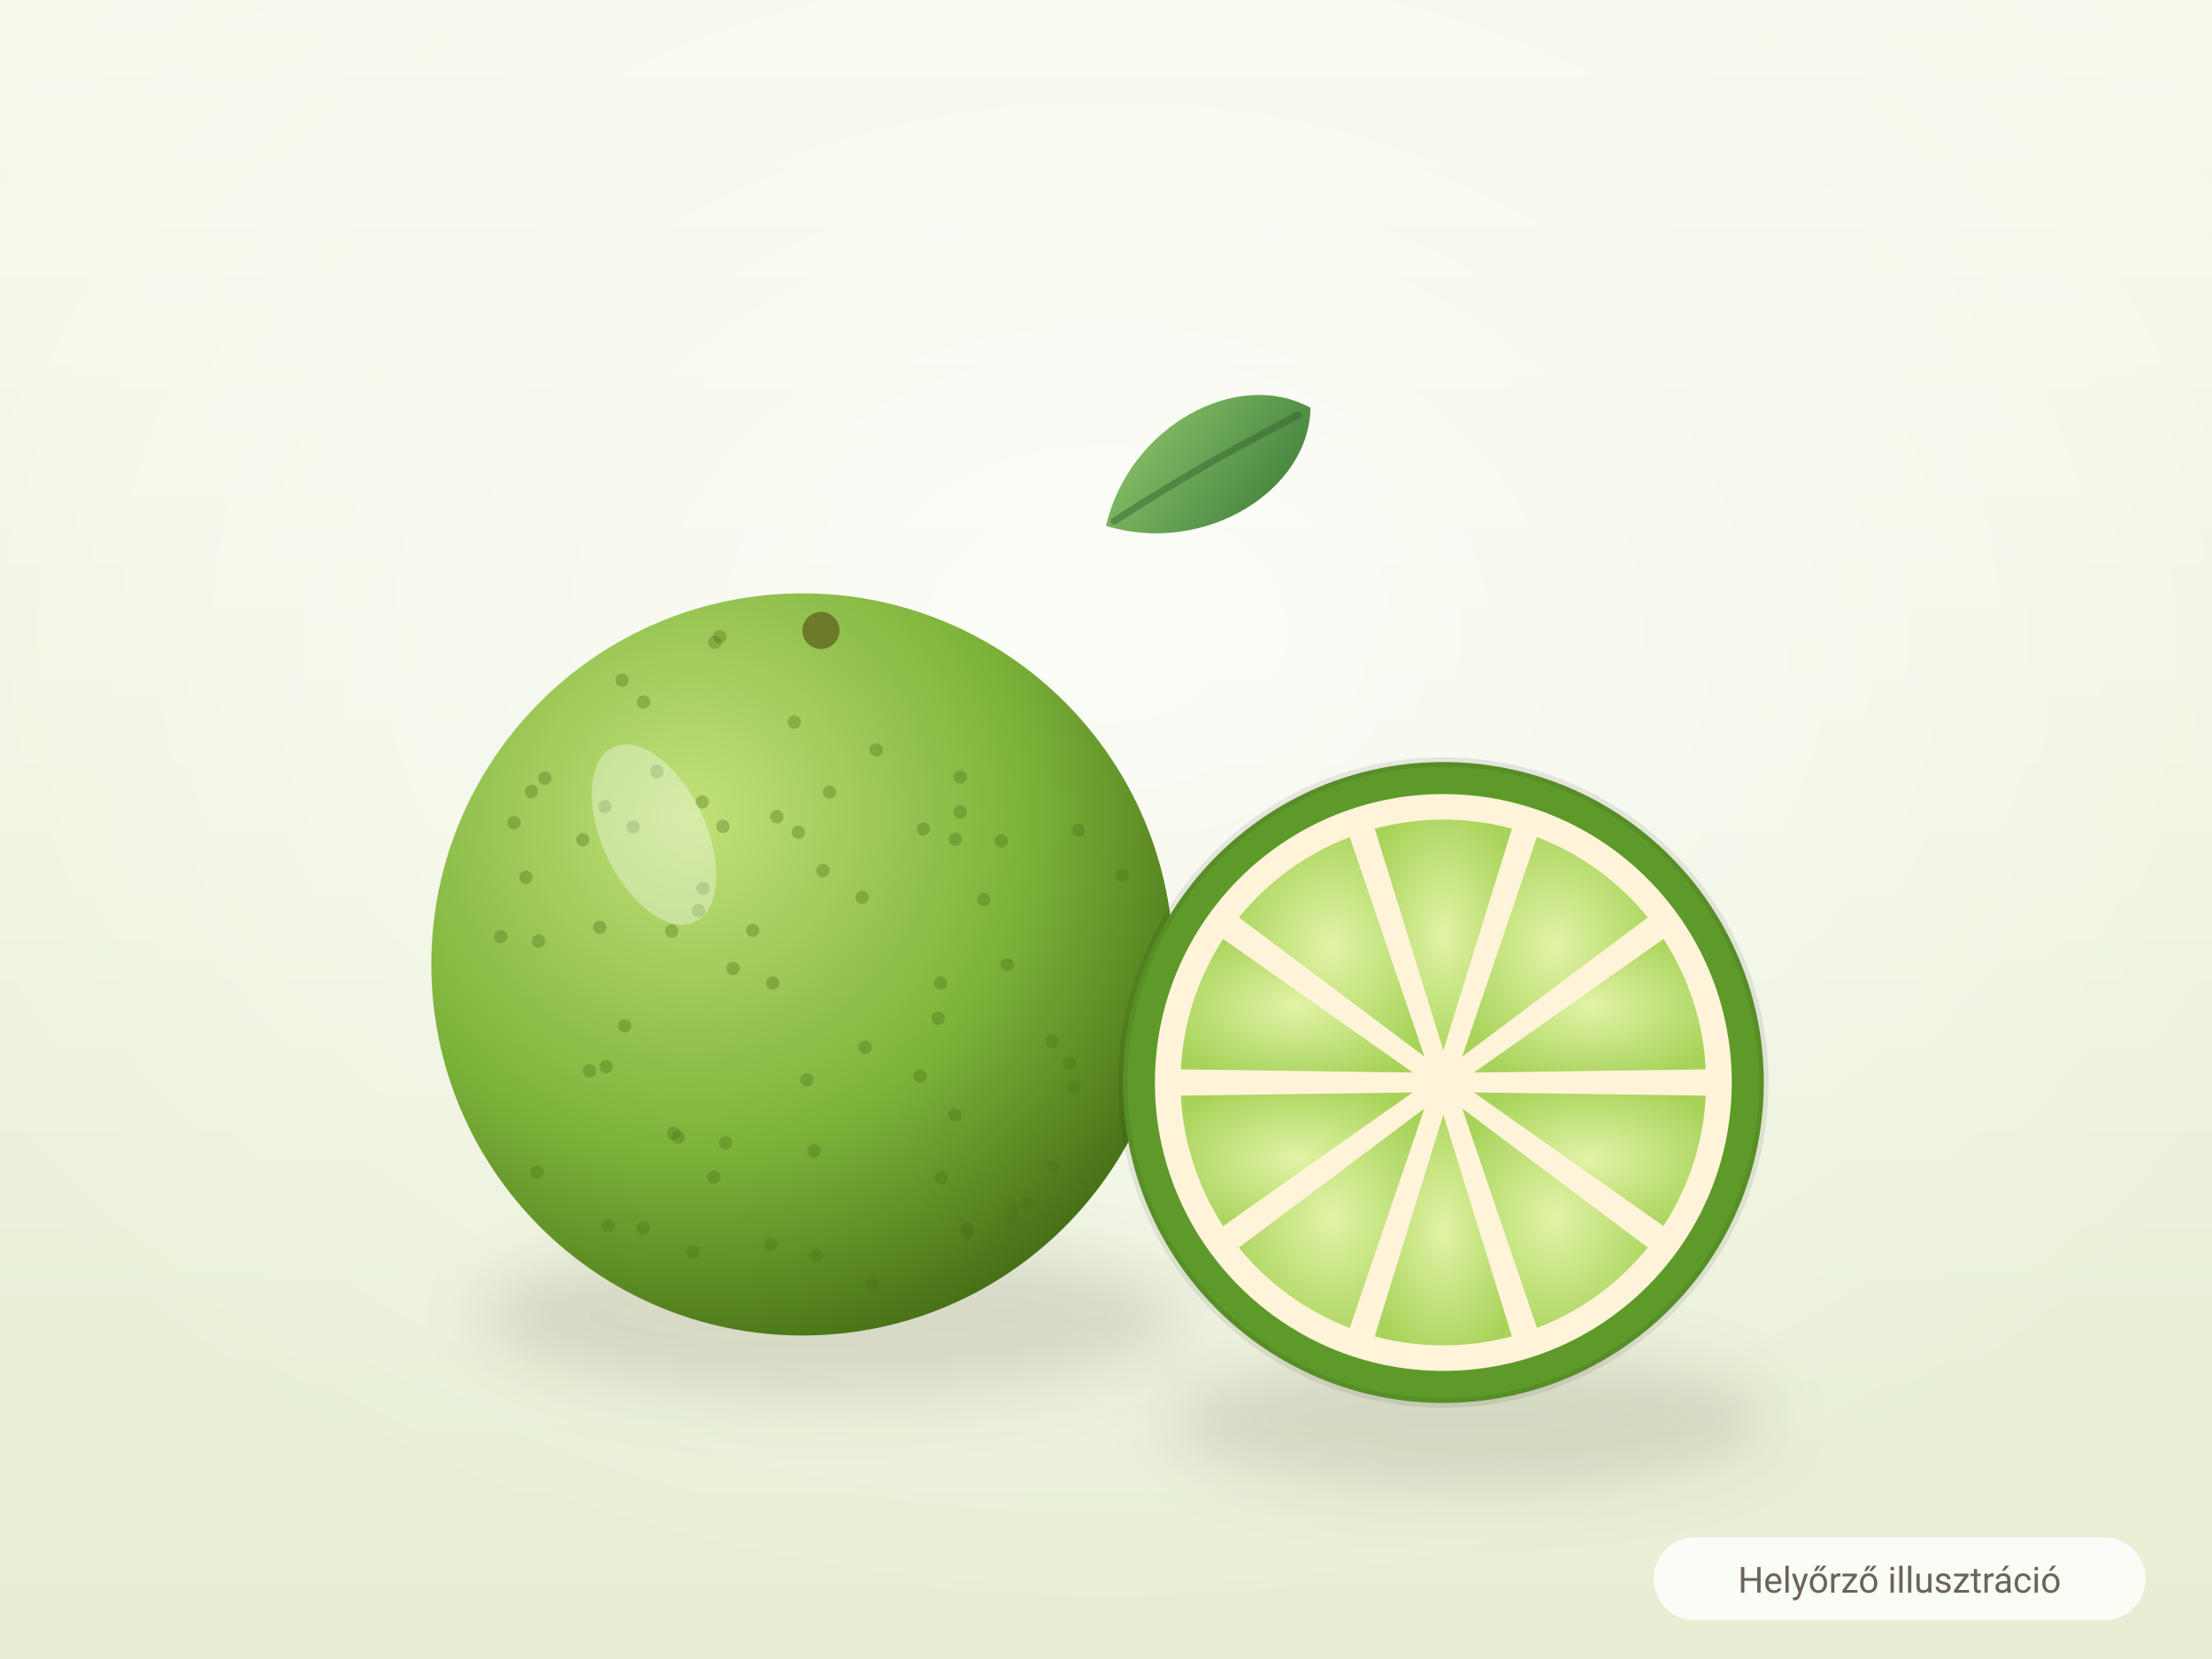
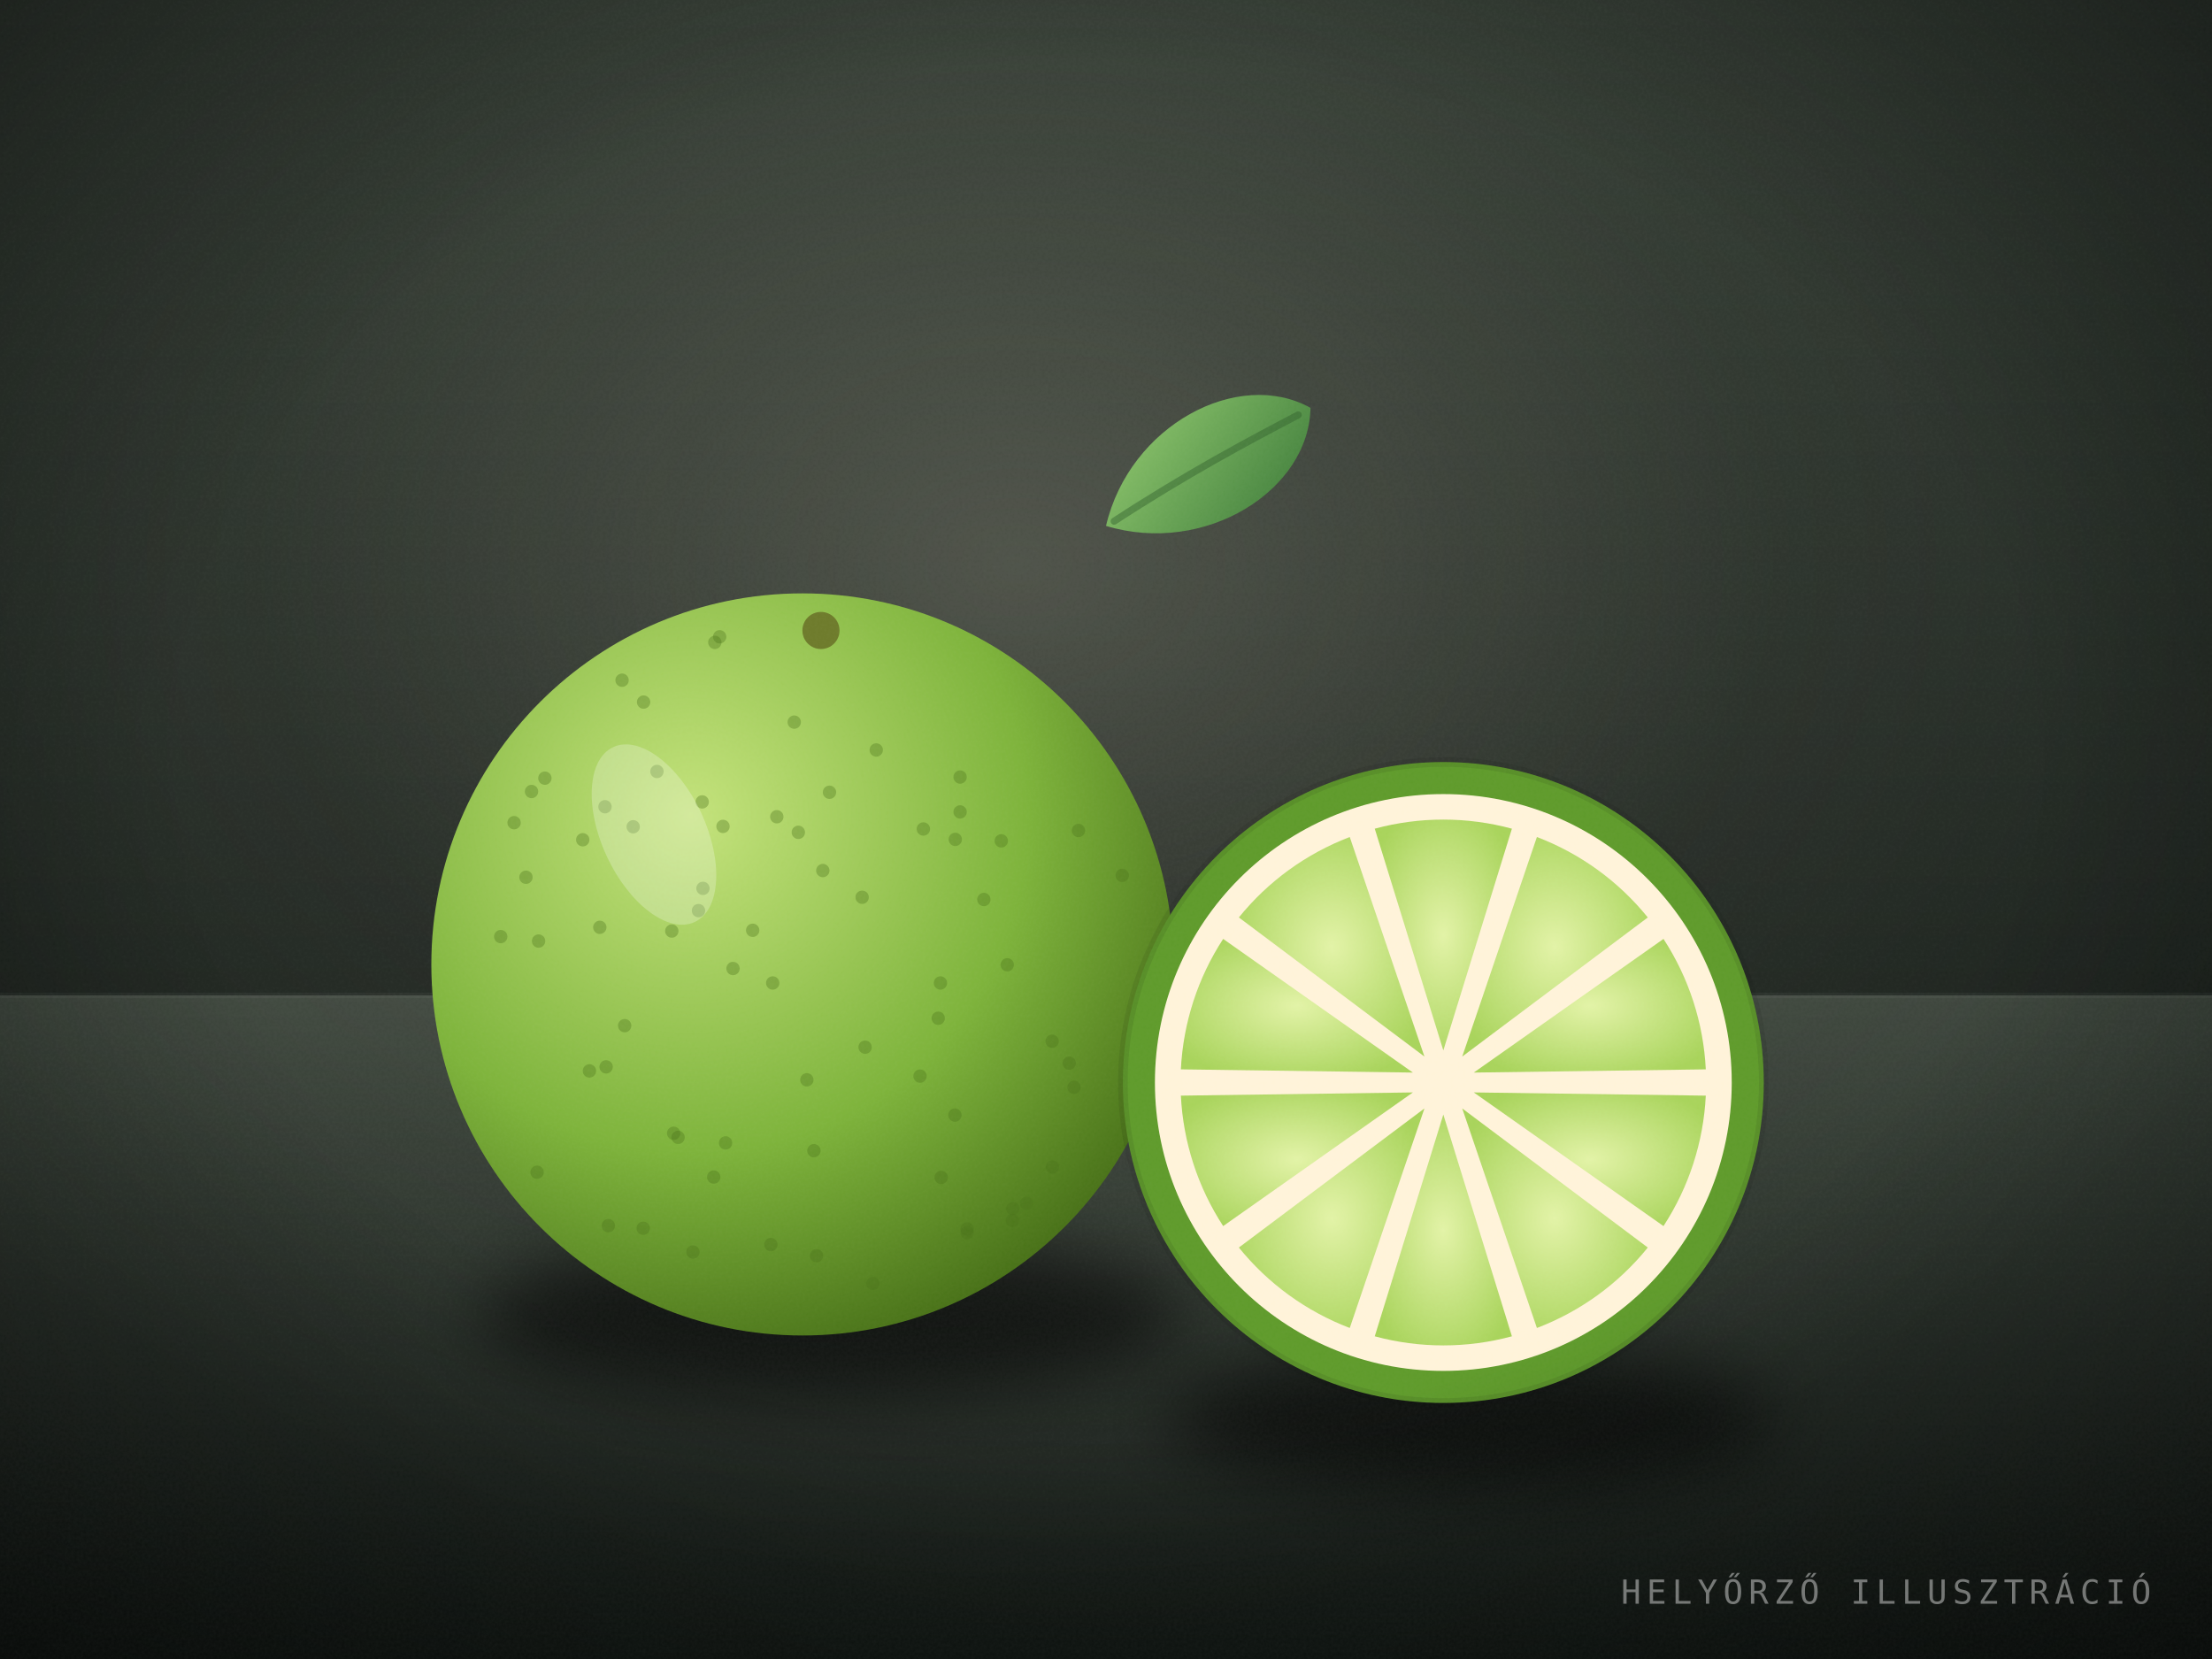
<svg xmlns="http://www.w3.org/2000/svg" viewBox="0 0 800 600" width="800" height="600" role="img">
  <defs>
    <linearGradient id="bg" x1="0" y1="0" x2="0" y2="1">
-       <stop offset="0" stop-color="#F6F9EC" />
-       <stop offset="1" stop-color="#E7EED3" />
+       <stop offset="0" stop-color="#2c352d" />
+       <stop offset="1" stop-color="#0d120f" />
    </linearGradient>
-     <radialGradient id="glow" cx="50%" cy="38%" r="60%">
-       <stop offset="0" stop-color="#fff" stop-opacity="0.75" />
-       <stop offset="1" stop-color="#fff" stop-opacity="0" />
+     <linearGradient id="floor" x1="0" y1="0" x2="0" y2="1">
+       <stop offset="0" stop-color="#394239" />
+       <stop offset="1" stop-color="#101612" />
+     </linearGradient>
+     <radialGradient id="spot" cx="46%" cy="34%" r="62%">
+       <stop offset="0" stop-color="#fff6df" stop-opacity="0.2" />
+       <stop offset="0.55" stop-color="#fff6df" stop-opacity="0.05" />
+       <stop offset="1" stop-color="#fff6df" stop-opacity="0" />
+     </radialGradient>
+     <radialGradient id="vig" cx="50%" cy="45%" r="75%">
+       <stop offset="0.55" stop-color="#000" stop-opacity="0" />
+       <stop offset="1" stop-color="#000" stop-opacity="0.55" />
    </radialGradient>
    <filter id="soft" x="-50%" y="-50%" width="200%" height="200%">
-       <feGaussianBlur stdDeviation="9" />
+       <feGaussianBlur stdDeviation="10" />
+     </filter>
+     <filter id="grain">
+       <feTurbulence type="fractalNoise" baseFrequency="0.9" numOctaves="2" stitchTiles="stitch" />
+       <feColorMatrix values="0 0 0 0 1  0 0 0 0 1  0 0 0 0 1  0 0 0 0.5 0" />
    </filter>
    <radialGradient id="ct1" cx="35%" cy="30%" r="75%">
      <stop offset="0" stop-color="#C3E27A" />
      <stop offset="0.6" stop-color="#7DB33A" />
      <stop offset="1" stop-color="#477016" />
    </radialGradient>
    <radialGradient id="ch2" cx="50%" cy="50%" r="60%">
      <stop offset="0" stop-color="#E2F3A6" />
      <stop offset="1" stop-color="#A8D35A" />
    </radialGradient>
    <linearGradient id="lf3" x1="0" y1="0" x2="1" y2="1">
      <stop offset="0" stop-color="#8CC56B" />
      <stop offset="1" stop-color="#3F7D3A" />
    </linearGradient>
  </defs>
  <rect width="800" height="600" fill="url(#bg)" />
-   <rect width="800" height="600" fill="url(#glow)" />
+   <rect y="360" width="800" height="240" fill="url(#floor)" />
+   <rect y="359" width="800" height="2" fill="#ffffff" opacity="0.04" />
+   <rect width="800" height="600" fill="url(#spot)" />
  <g transform="translate(400 300) scale(1.22) translate(-400 -300)">
-     <ellipse cx="318.8" cy="444.5" rx="104.5" ry="24.2" fill="#3b2f1e" opacity="0.13" filter="url(#soft)" />
+     <ellipse cx="318.8" cy="444.5" rx="104.5" ry="24.2" fill="#000" opacity="0.6" filter="url(#soft)" />
    <g transform="translate(310 340) rotate(0) scale(110)">
      <ellipse rx="1" ry="1" fill="url(#ct1)" />
      <circle cx="0.038" cy="0.785" r="0.018" fill="#477016" opacity="0.35" />
      <circle cx="0.073" cy="-0.464" r="0.018" fill="#477016" opacity="0.35" />
      <circle cx="0.673" cy="0.207" r="0.018" fill="#477016" opacity="0.35" />
      <circle cx="0.031" cy="0.502" r="0.018" fill="#477016" opacity="0.35" />
      <circle cx="-0.392" cy="-0.52" r="0.018" fill="#477016" opacity="0.35" />
      <circle cx="0.719" cy="0.266" r="0.018" fill="#477016" opacity="0.35" />
      <circle cx="0.012" cy="0.311" r="0.018" fill="#477016" opacity="0.35" />
      <circle cx="-0.486" cy="-0.766" r="0.018" fill="#477016" opacity="0.35" />
      <circle cx="0.374" cy="0.574" r="0.018" fill="#477016" opacity="0.35" />
      <circle cx="0.444" cy="0.713" r="0.018" fill="#477016" opacity="0.35" />
      <circle cx="-0.592" cy="-0.336" r="0.018" fill="#477016" opacity="0.35" />
      <circle cx="0.411" cy="0.406" r="0.018" fill="#477016" opacity="0.35" />
      <circle cx="0.412" cy="-0.337" r="0.018" fill="#477016" opacity="0.35" />
      <circle cx="-0.777" cy="-0.382" r="0.018" fill="#477016" opacity="0.35" />
      <circle cx="-0.08" cy="0.05" r="0.018" fill="#477016" opacity="0.35" />
      <circle cx="-0.022" cy="-0.653" r="0.018" fill="#477016" opacity="0.35" />
      <circle cx="0.055" cy="-0.253" r="0.018" fill="#477016" opacity="0.35" />
      <circle cx="-0.335" cy="0.466" r="0.018" fill="#477016" opacity="0.35" />
      <circle cx="-0.207" cy="0.481" r="0.018" fill="#477016" opacity="0.35" />
      <circle cx="-0.523" cy="0.704" r="0.018" fill="#477016" opacity="0.35" />
      <circle cx="0.489" cy="-0.175" r="0.018" fill="#477016" opacity="0.35" />
      <circle cx="-0.745" cy="-0.235" r="0.018" fill="#477016" opacity="0.35" />
      <circle cx="-0.011" cy="-0.356" r="0.018" fill="#477016" opacity="0.35" />
      <circle cx="-0.479" cy="0.165" r="0.018" fill="#477016" opacity="0.35" />
      <circle cx="0.366" cy="0.145" r="0.018" fill="#477016" opacity="0.35" />
      <circle cx="0.19" cy="0.86" r="0.018" fill="#477016" opacity="0.35" />
      <circle cx="-0.236" cy="-0.868" r="0.018" fill="#477016" opacity="0.35" />
      <circle cx="-0.069" cy="-0.398" r="0.018" fill="#477016" opacity="0.35" />
      <circle cx="0.425" cy="-0.505" r="0.018" fill="#477016" opacity="0.35" />
      <circle cx="0.744" cy="-0.361" r="0.018" fill="#477016" opacity="0.35" />
      <circle cx="-0.813" cy="-0.075" r="0.018" fill="#477016" opacity="0.35" />
      <circle cx="0.566" cy="0.69" r="0.018" fill="#477016" opacity="0.35" />
      <circle cx="-0.428" cy="-0.707" r="0.018" fill="#477016" opacity="0.35" />
      <circle cx="0.536" cy="-0.333" r="0.018" fill="#477016" opacity="0.35" />
      <circle cx="-0.694" cy="-0.502" r="0.018" fill="#477016" opacity="0.35" />
      <circle cx="-0.28" cy="-0.145" r="0.018" fill="#477016" opacity="0.35" />
      <circle cx="0.862" cy="-0.24" r="0.018" fill="#477016" opacity="0.35" />
      <circle cx="-0.223" cy="-0.883" r="0.018" fill="#477016" opacity="0.35" />
      <circle cx="-0.715" cy="0.56" r="0.018" fill="#477016" opacity="0.35" />
      <circle cx="0.372" cy="0.05" r="0.018" fill="#477016" opacity="0.35" />
      <circle cx="0.732" cy="0.331" r="0.018" fill="#477016" opacity="0.35" />
      <circle cx="-0.574" cy="0.287" r="0.018" fill="#477016" opacity="0.35" />
      <circle cx="-0.085" cy="0.755" r="0.018" fill="#477016" opacity="0.35" />
      <circle cx="-0.347" cy="0.455" r="0.018" fill="#477016" opacity="0.35" />
      <circle cx="0.425" cy="-0.411" r="0.018" fill="#477016" opacity="0.35" />
      <circle cx="-0.711" cy="-0.063" r="0.018" fill="#477016" opacity="0.35" />
      <circle cx="-0.546" cy="-0.1" r="0.018" fill="#477016" opacity="0.35" />
      <circle cx="-0.214" cy="-0.372" r="0.018" fill="#477016" opacity="0.35" />
      <circle cx="-0.532" cy="-0.425" r="0.018" fill="#477016" opacity="0.35" />
      <circle cx="0.169" cy="0.223" r="0.018" fill="#477016" opacity="0.35" />
      <circle cx="-0.187" cy="0.011" r="0.018" fill="#477016" opacity="0.35" />
      <circle cx="0.444" cy="0.723" r="0.018" fill="#477016" opacity="0.35" />
      <circle cx="-0.27" cy="-0.438" r="0.018" fill="#477016" opacity="0.35" />
      <circle cx="0.567" cy="0.658" r="0.018" fill="#477016" opacity="0.35" />
      <circle cx="-0.134" cy="-0.092" r="0.018" fill="#477016" opacity="0.35" />
      <circle cx="-0.268" cy="-0.205" r="0.018" fill="#477016" opacity="0.35" />
      <circle cx="-0.352" cy="-0.09" r="0.018" fill="#477016" opacity="0.35" />
      <circle cx="-0.529" cy="0.276" r="0.018" fill="#477016" opacity="0.35" />
      <circle cx="-0.456" cy="-0.371" r="0.018" fill="#477016" opacity="0.35" />
      <circle cx="-0.429" cy="0.711" r="0.018" fill="#477016" opacity="0.35" />
      <circle cx="0.199" cy="-0.578" r="0.018" fill="#477016" opacity="0.35" />
      <circle cx="0.317" cy="0.301" r="0.018" fill="#477016" opacity="0.35" />
      <circle cx="0.326" cy="-0.365" r="0.018" fill="#477016" opacity="0.35" />
      <circle cx="0.161" cy="-0.181" r="0.018" fill="#477016" opacity="0.35" />
      <circle cx="0.674" cy="0.546" r="0.018" fill="#477016" opacity="0.35" />
      <circle cx="0.604" cy="0.644" r="0.018" fill="#477016" opacity="0.35" />
      <circle cx="-0.73" cy="-0.466" r="0.018" fill="#477016" opacity="0.35" />
      <circle cx="0.552" cy="0.001" r="0.018" fill="#477016" opacity="0.35" />
      <circle cx="-0.295" cy="0.775" r="0.018" fill="#477016" opacity="0.35" />
      <circle cx="-0.239" cy="0.573" r="0.018" fill="#477016" opacity="0.35" />
      <circle cx="0.05" cy="-0.9" r="0.05" fill="#6d7a2a" />
-       <ellipse cx="-0.4" cy="-0.35" rx="0.14" ry="0.26" transform="rotate(-25 -0.4 -0.35)" fill="#fff" opacity="0.35" />
+       <ellipse cx="-0.4" cy="-0.35" rx="0.14" ry="0.26" transform="rotate(-25 -0.4 -0.35)" fill="#fff" opacity="0.245" />
    </g>
-     <ellipse cx="507.6" cy="475" rx="90.25" ry="20.9" fill="#3b2f1e" opacity="0.13" filter="url(#soft)" />
+     <ellipse cx="507.6" cy="475" rx="90.25" ry="20.9" fill="#000" opacity="0.6" filter="url(#soft)" />
    <g transform="translate(500 375) rotate(0) scale(95)">
      <circle r="1" fill="#5E9A2A" />
      <circle r="0.9" fill="#FFF3D9" />
      <path d="M0.095 0.031 L0.819 0.041 A0.82 0.82 0 0 1 0.687 0.448Z" fill="url(#ch2)" />
      <path d="M0.059 0.081 L0.638 0.515 A0.82 0.82 0 0 1 0.292 0.766Z" fill="url(#ch2)" />
      <path d="M0 0.1 L0.214 0.792 A0.82 0.82 0 0 1 -0.214 0.792Z" fill="url(#ch2)" />
      <path d="M-0.059 0.081 L-0.292 0.766 A0.82 0.82 0 0 1 -0.638 0.515Z" fill="url(#ch2)" />
      <path d="M-0.095 0.031 L-0.687 0.448 A0.82 0.82 0 0 1 -0.819 0.041Z" fill="url(#ch2)" />
      <path d="M-0.095 -0.031 L-0.819 -0.041 A0.82 0.82 0 0 1 -0.687 -0.448Z" fill="url(#ch2)" />
      <path d="M-0.059 -0.081 L-0.638 -0.515 A0.82 0.82 0 0 1 -0.292 -0.766Z" fill="url(#ch2)" />
      <path d="M0 -0.1 L-0.214 -0.792 A0.82 0.82 0 0 1 0.214 -0.792Z" fill="url(#ch2)" />
      <path d="M0.059 -0.081 L0.292 -0.766 A0.82 0.82 0 0 1 0.638 -0.515Z" fill="url(#ch2)" />
      <path d="M0.095 -0.031 L0.687 -0.448 A0.82 0.82 0 0 1 0.819 -0.041Z" fill="url(#ch2)" />
      <circle r="0.07" fill="#FFF3D9" />
      <circle r="1" fill="none" stroke="#000" stroke-opacity="0.08" stroke-width="0.03" />
    </g>
    <g transform="translate(400 210) rotate(-30) scale(70)">
      <path d="M0 0 C0.3 -0.32 0.82 -0.3 1 0 C0.82 0.3 0.3 0.32 0 0Z" fill="url(#lf3)" />
      <path d="M0.04 0 C0.4 -0.02 0.7 -0.01 0.94 0" stroke="#2f5f2c" stroke-opacity="0.45" stroke-width="0.03" fill="none" stroke-linecap="round" />
    </g>
  </g>
-   <g transform="translate(776 578)">
-     <rect x="-178" y="-22" width="178" height="30" rx="15" fill="#fff" opacity="0.8" />
-     <text x="-89" y="-2" text-anchor="middle" font-family="system-ui, -apple-system, Segoe UI, Roboto, sans-serif" font-size="13" fill="#6b6457">Helyőrző illusztráció</text>
-   </g>
+   <rect width="800" height="600" fill="url(#vig)" />
+   <rect width="800" height="600" filter="url(#grain)" opacity="0.07" />
+   <text x="778" y="580" text-anchor="end" font-family="ui-monospace, SFMono-Regular, Menlo, monospace" font-size="12" letter-spacing="2" fill="#ffffff" fill-opacity="0.42">HELYŐRZŐ ILLUSZTRÁCIÓ</text>
</svg>
